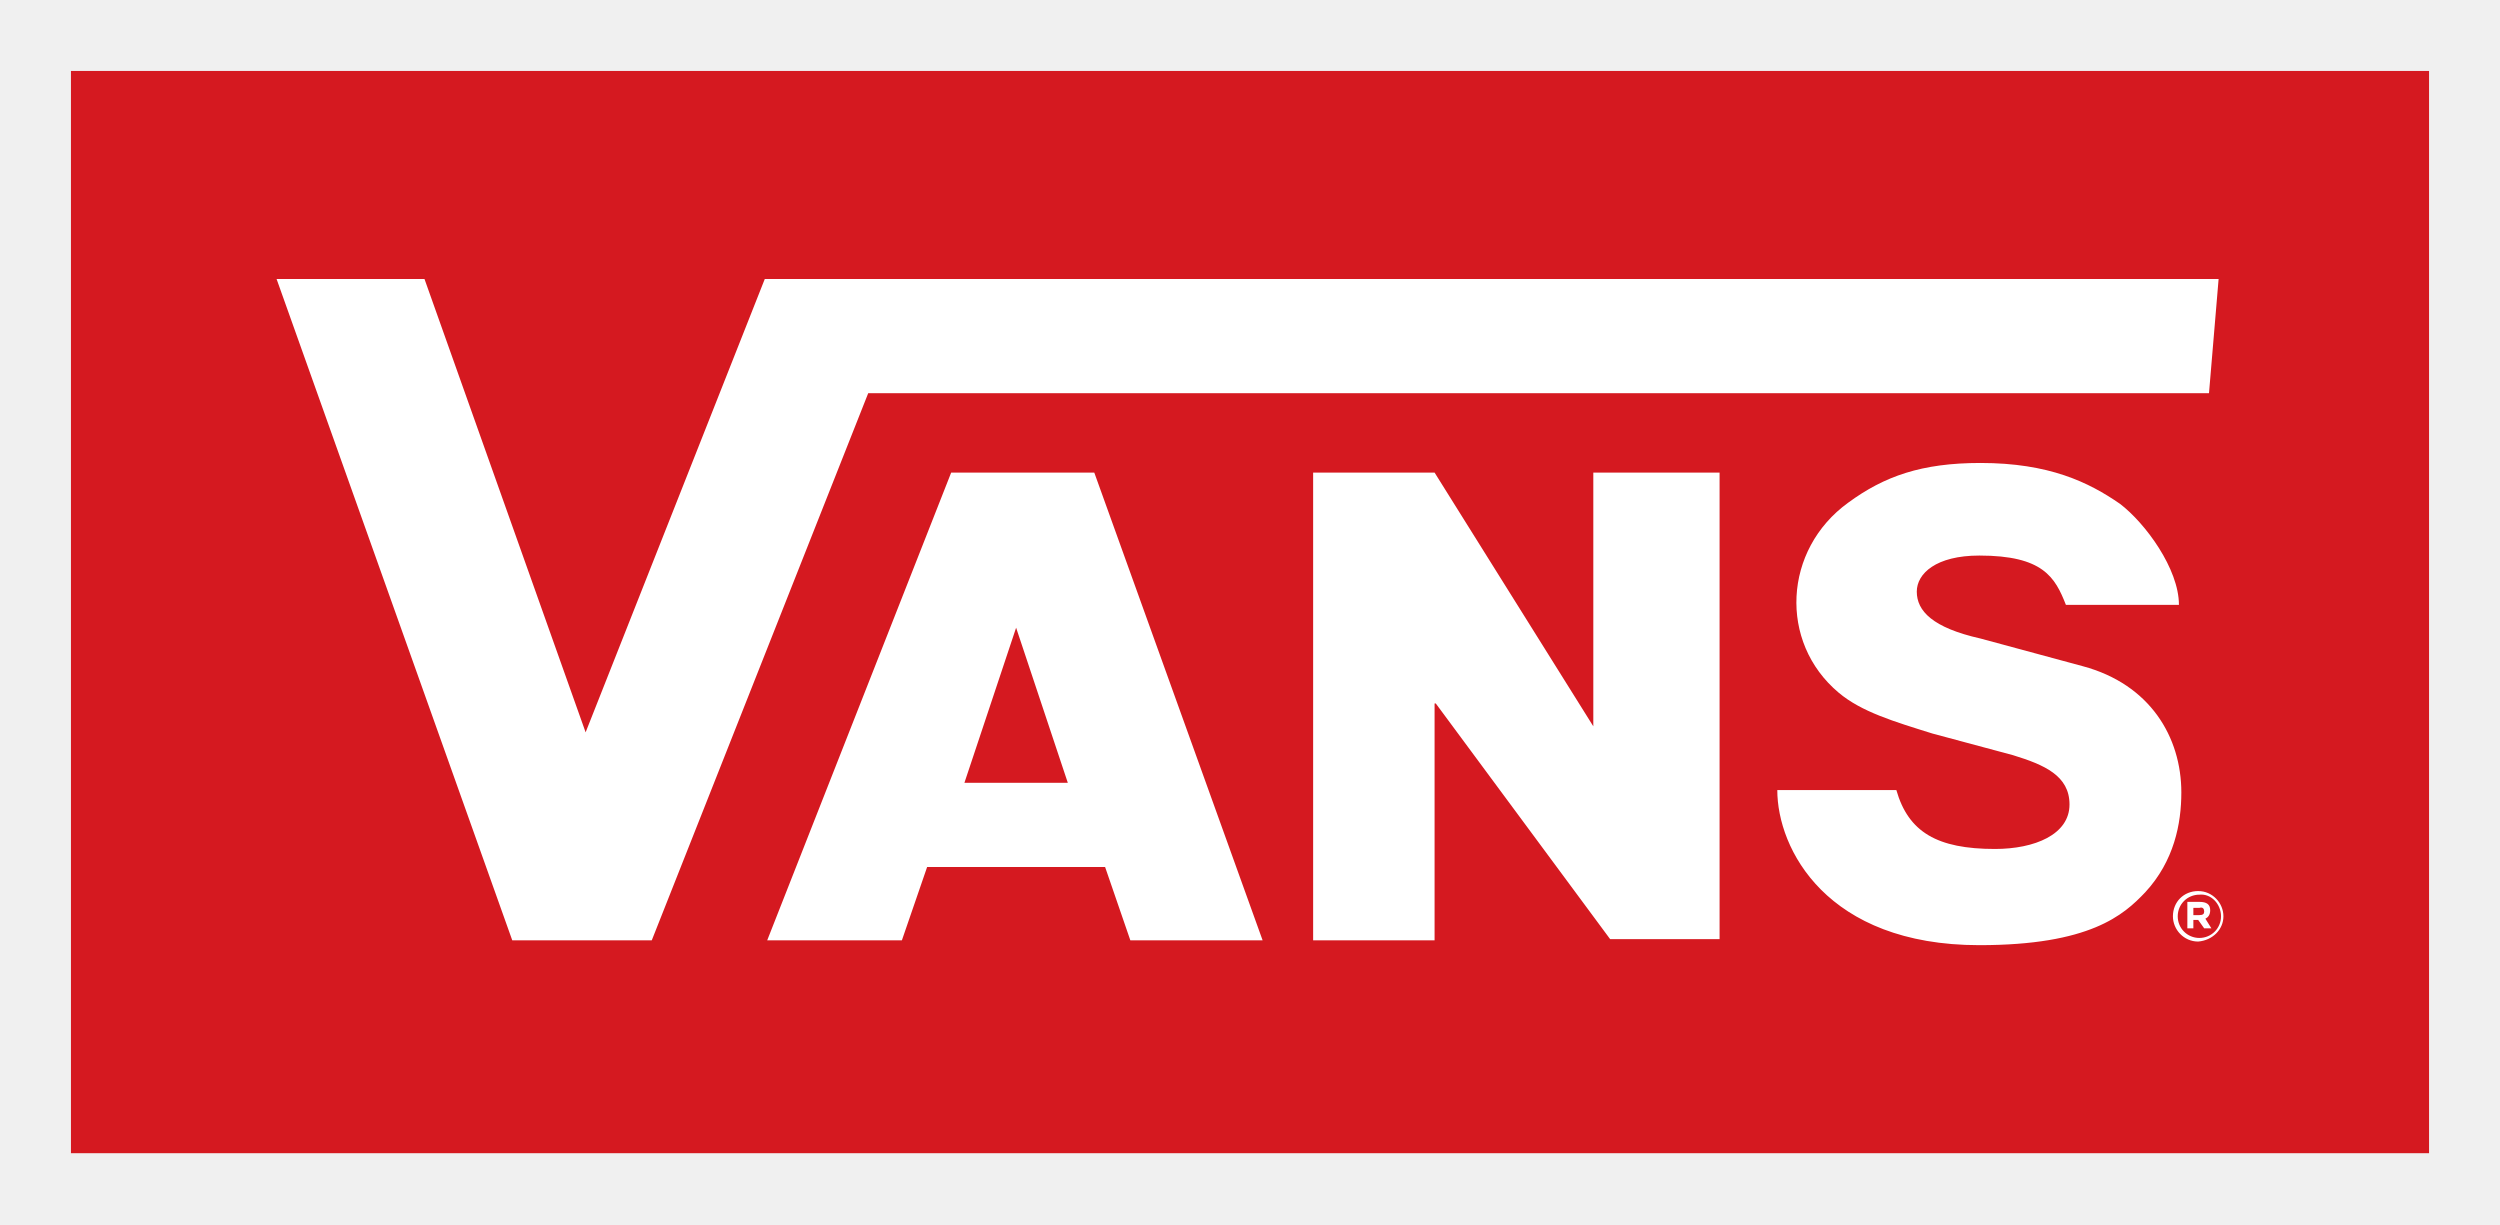
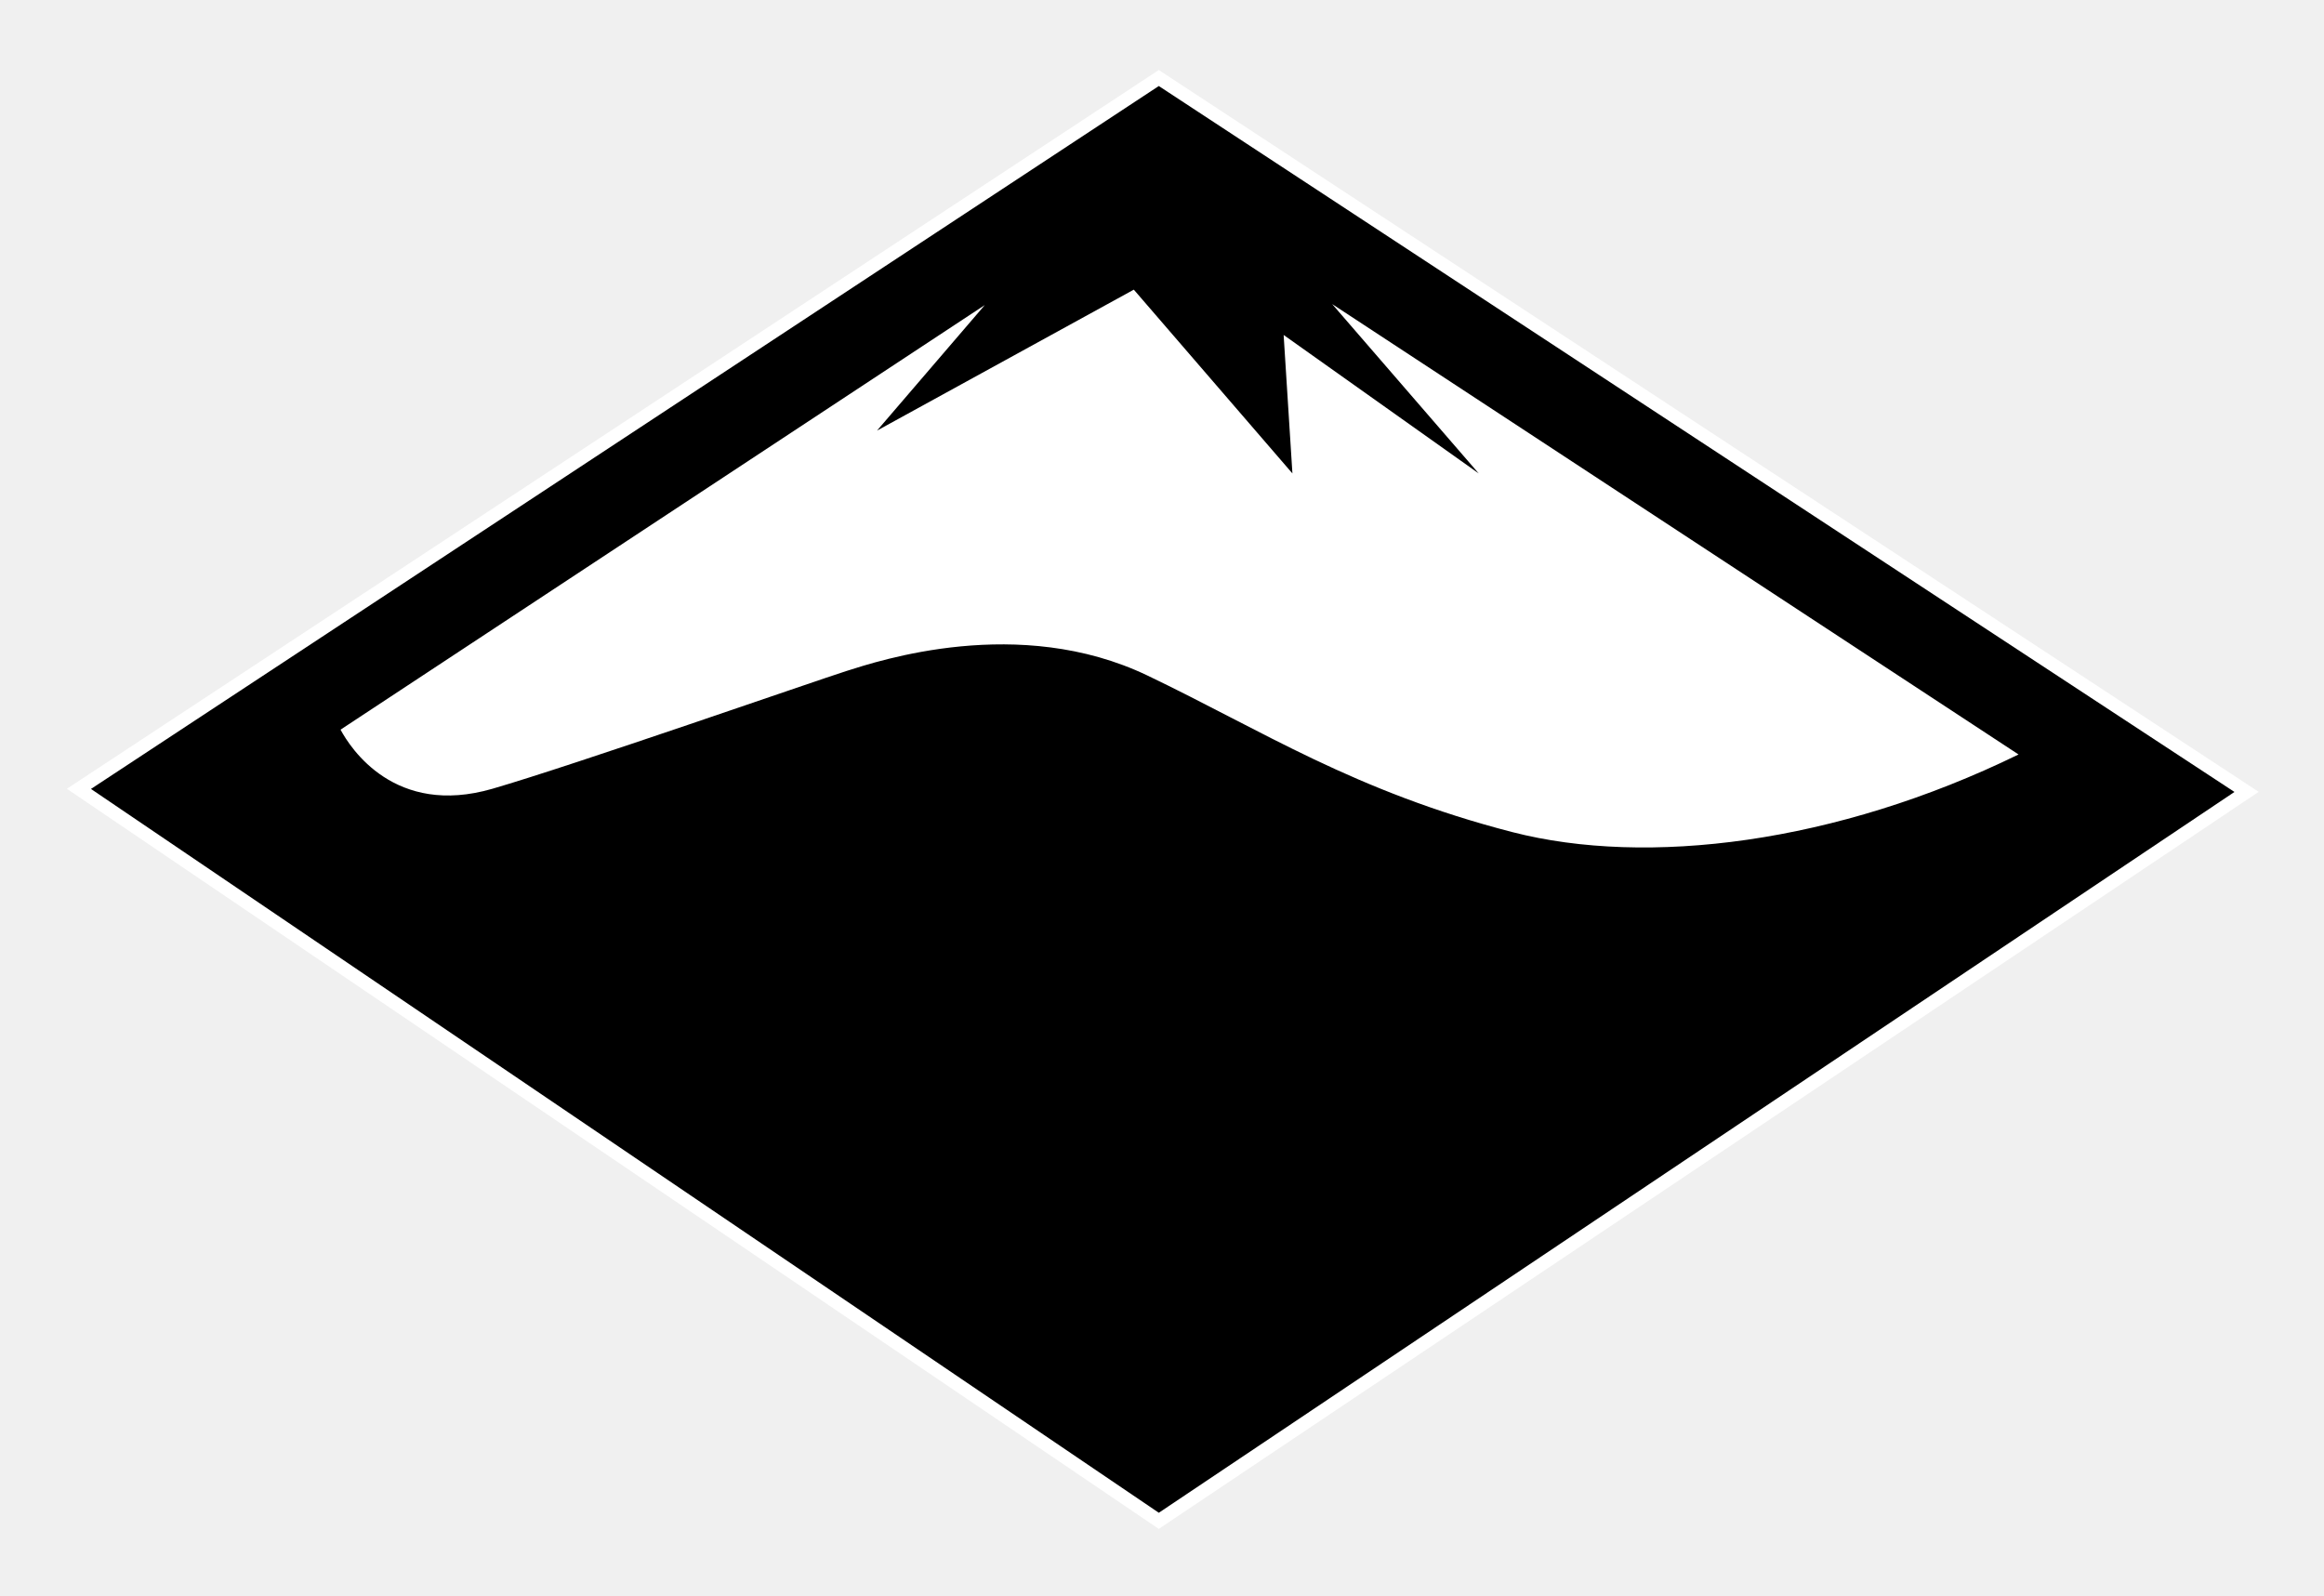
- <svg xmlns="http://www.w3.org/2000/svg" version="1.1" id="Layer_1" x="0px" y="0px" viewBox="6.8 -5.8 207.9 101.8" style="enable-background:new 0 0 217.3 124.2;" xml:space="preserve" width="207.9" height="101.8">
-   <style type="text/css">
- 	.st0{fill:#D51920;}
- 	.st1{fill:#FFFFFF;}
- </style>
-   <g>
-     <rect x="12.7" y="0.1" class="st0" width="196.1" height="90" />
-     <path class="st1" d="M188,44.5h-9.4c-0.9-2.3-1.9-4.1-7.2-4.1c-3.6,0-5.2,1.5-5.2,3c0,1.6,1.3,3,5.3,3.9l8.5,2.3   c5.6,1.5,8.2,5.9,8.2,10.5c0,2.6-0.6,5.7-3,8.3c-1.8,1.9-4.6,4.4-13.8,4.4c-12.7,0-16.8-8-16.8-12.9h9.9c1,3.5,3.4,4.9,8.2,4.9   c3.3,0,6.2-1.2,6.2-3.7c0-2.4-2.1-3.3-4.7-4.1l-6.7-1.8c-3.2-1-5.9-1.8-7.8-3.4c-5-4.2-4.6-11.9,0.8-15.8c3-2.2,6.1-3.3,11-3.3   c5.7,0,9,1.6,11.6,3.4C185.2,37.7,188,41.5,188,44.5 M29.8,17.4c0.1,0.3,19.6,55,19.6,55H61L79,26.9h111.5l0.8-9.5H70.4L55.5,55.1   L42.1,17.4H29.8 M126.2,52.7l14.5,19.6h9.1V33.5h-10.5v21.1l-13.2-21.1h-10.1v38.9h10.1V52.7z M191.7,70.4c0-1.1-0.9-2.1-2.1-2.1   c-1.2,0-2.1,0.9-2.1,2.1c0,1.1,0.9,2.1,2.1,2.1C190.8,72.4,191.7,71.5,191.7,70.4z M191.5,70.4c0,1-0.8,1.8-1.8,1.8   c-1,0-1.8-0.8-1.8-1.8c0-1,0.8-1.8,1.8-1.8C190.7,68.5,191.5,69.4,191.5,70.4z M190.6,69.9c0-0.5-0.3-0.7-0.9-0.7h-1v2.2h0.5v-0.7   h0.4l0.5,0.7h0.6l-0.5-0.8C190.4,70.5,190.6,70.3,190.6,69.9z M190.1,70c0,0.2-0.1,0.3-0.4,0.3h-0.5v-0.6h0.5   C190,69.6,190.1,69.8,190.1,70z M70.6,72.4h11.2l2.1-6.1h14.8l2.1,6.1h11L97.8,33.5H85.9L70.6,72.4z M87,59.3l4.3-12.9l4.3,12.9H87   z" />
+ <svg xmlns="http://www.w3.org/2000/svg" width="84.2" height="57.8" viewBox="56 77.2 84.2 57.8" fill="#000000">
+   <g fill-rule="evenodd" clip-rule="evenodd">
+     <path stroke="#fff" stroke-width=".485" stroke-miterlimit="2.613" d="M58.859 105.783l39.125-25.756 39.411 25.866-39.411 26.412-39.125-26.522z" />
+     <path d="M73.843 105.779c2.969-.863 11.669-3.9 12.823-4.266 1.154-.365 6.247-2.068 10.908.164 4.162 1.994 7.496 4.197 13.223 5.674 4.869 1.252 11.715.42 18.336-2.814l-24.867-16.319 5.309 6.136-7.068-5.017.318 5.017-5.746-6.659-9.304 5.107 3.905-4.549-23.342 15.385c.362.676 1.971 3.167 5.505 2.141z" fill="#fff" />
  </g>
</svg>
